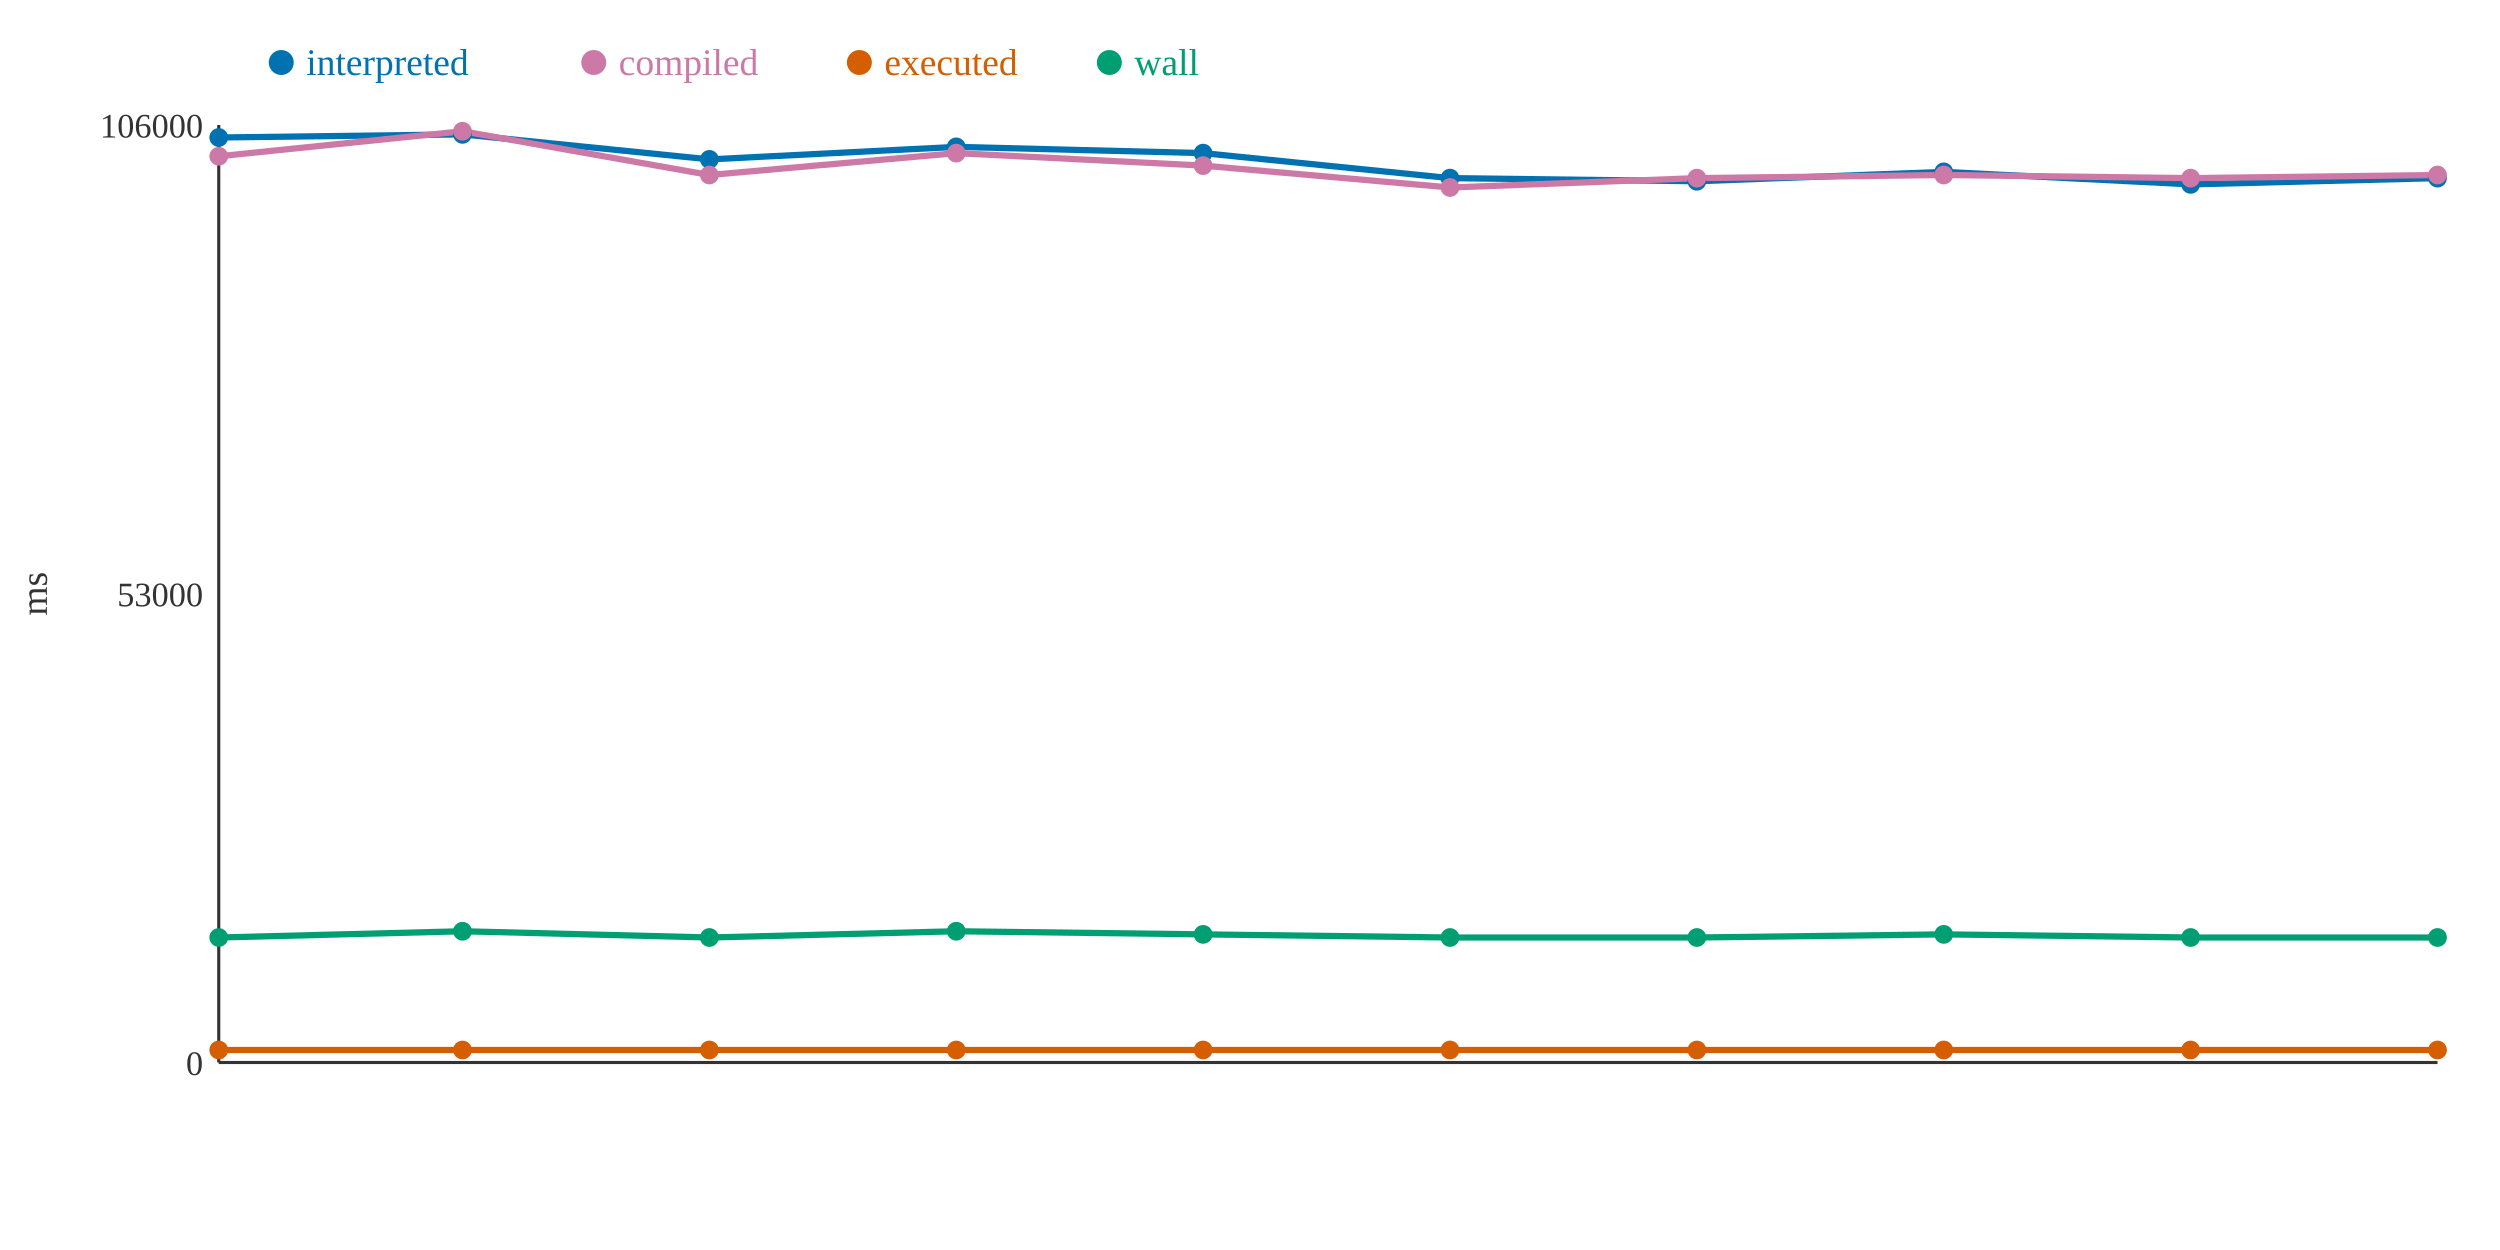
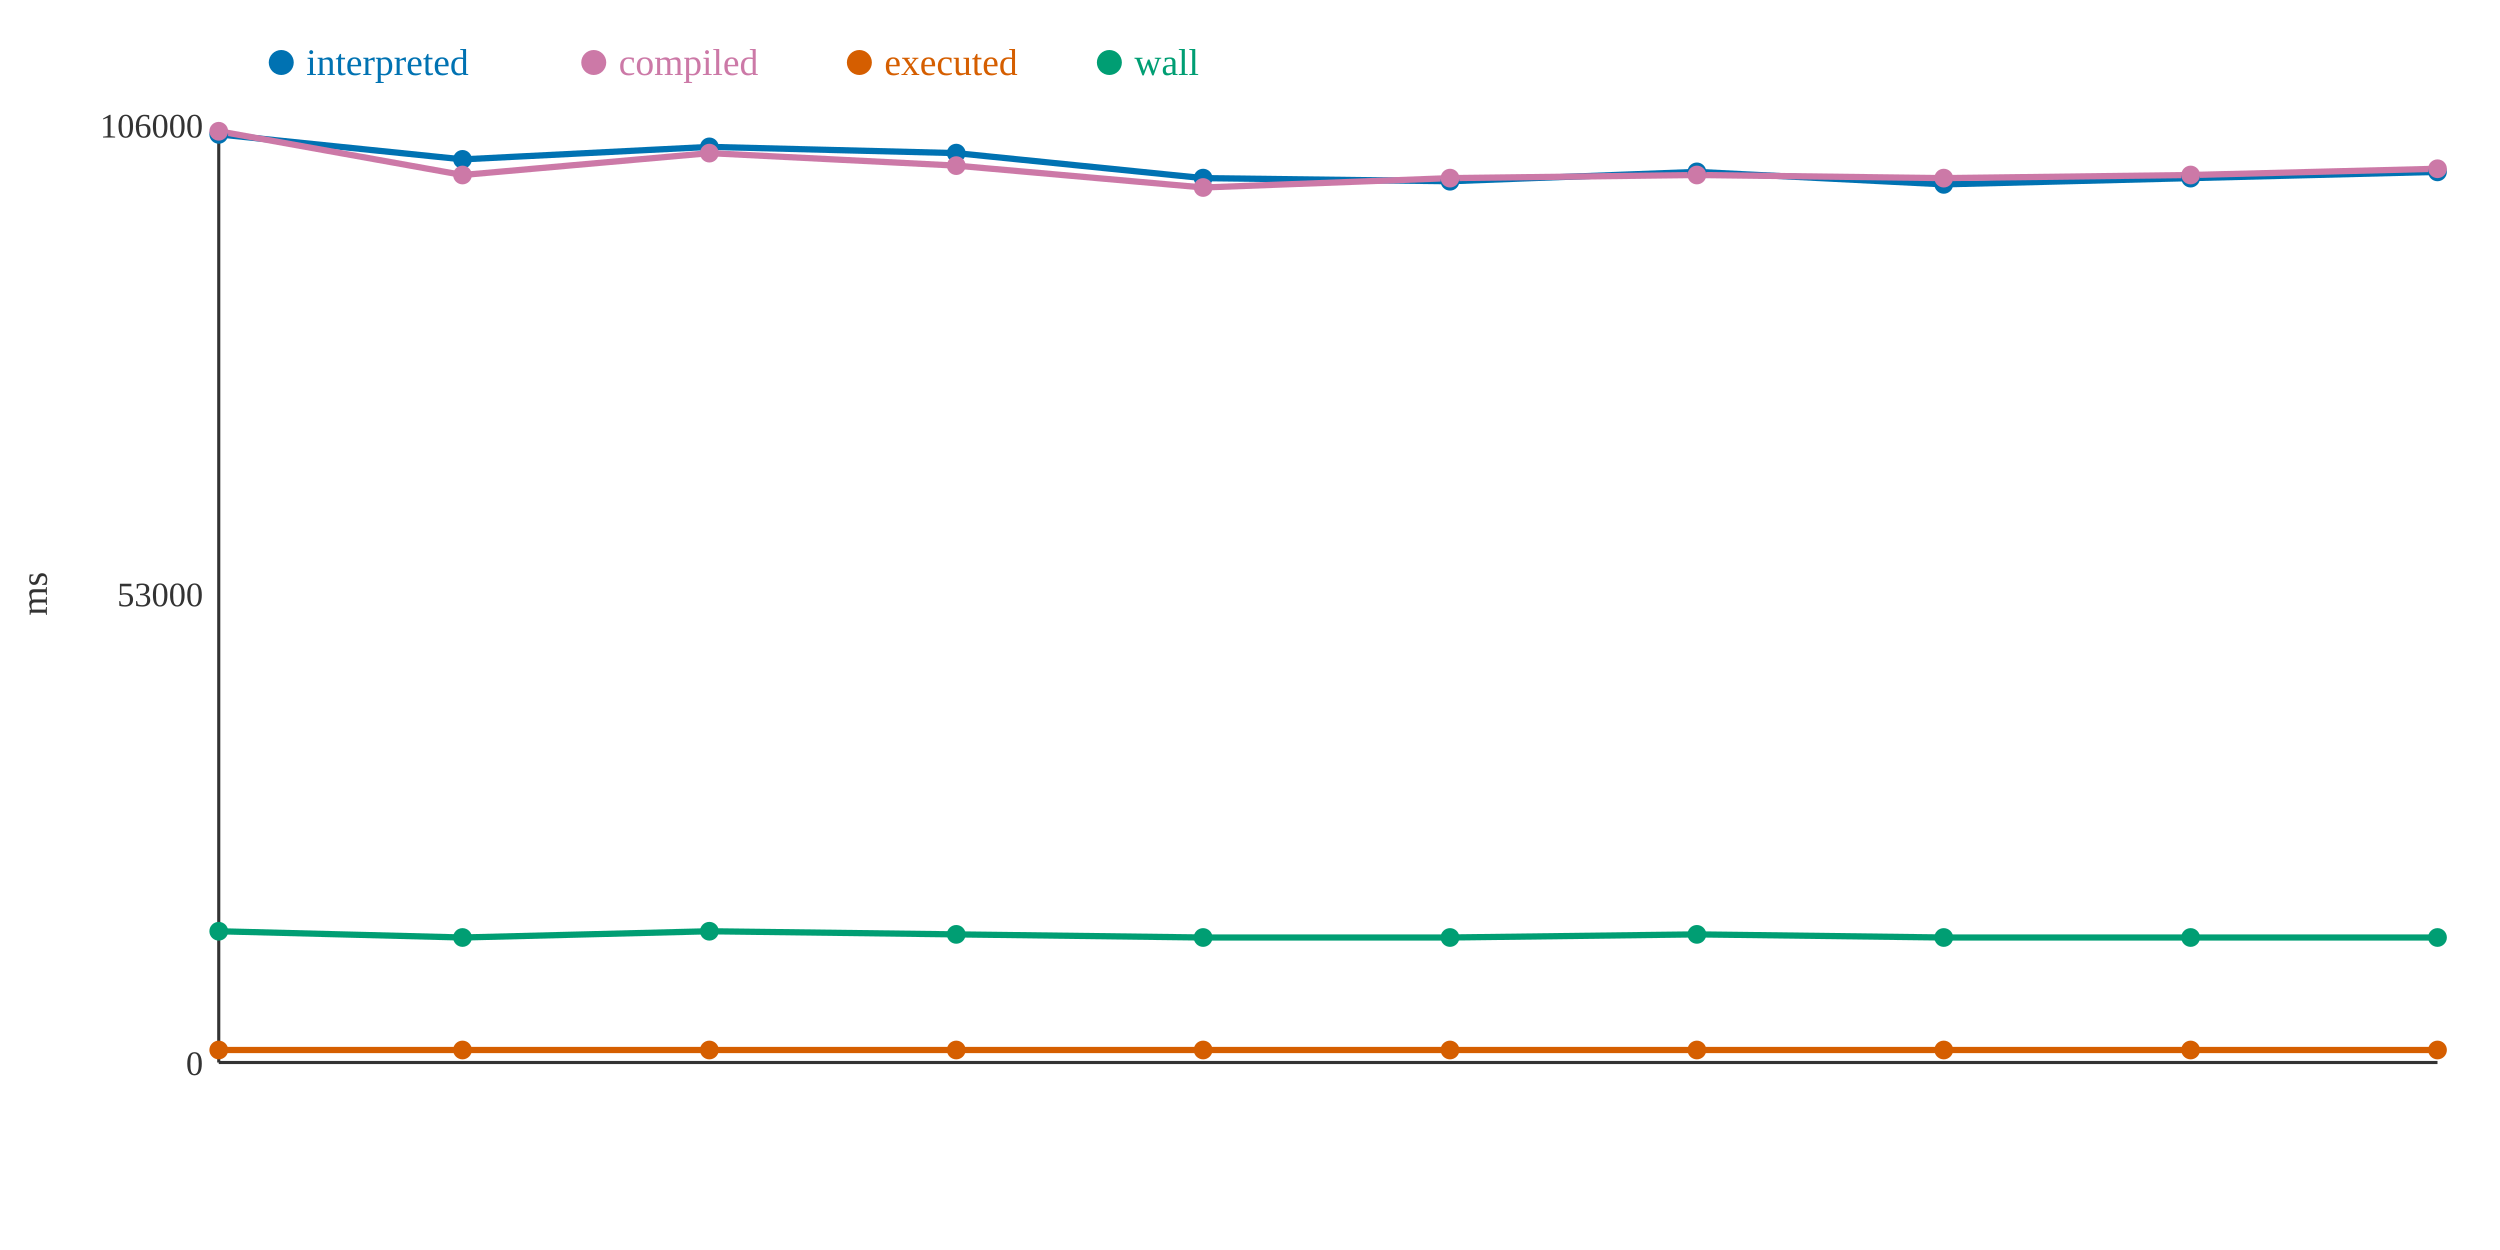
<svg xmlns="http://www.w3.org/2000/svg" width="800" height="400">
  <rect width="800" height="400" fill="white" />
  <line x1="70" y1="40" x2="70" y2="340" stroke="#333" stroke-width="1" />
  <line x1="70" y1="340" x2="780" y2="340" stroke="#333" stroke-width="1" />
  <text x="65" y="344" text-anchor="end" font-size="11" fill="#333">0</text>
  <text x="65" y="194" text-anchor="end" font-size="11" fill="#333">53000</text>
  <text x="65" y="44" text-anchor="end" font-size="11" fill="#333">106000</text>
  <text x="15" y="190" text-anchor="middle" font-size="12" fill="#333" transform="rotate(-90 15 190)">ms</text>
-   <polyline points="70,44 148,43 227,51 306,47 385,49 464,57 543,58 622,55 701,59 780,57" fill="none" stroke="#0072B2" stroke-width="2" />
-   <polyline points="70,50 148,42 227,56 306,49 385,53 464,60 543,57 622,56 701,57 780,56" fill="none" stroke="#CC79A7" stroke-width="2" />
+   <polyline points="70,43 148,51 227,47 306,49 385,57 464,58 543,55 622,59 701,57 780,55" fill="none" stroke="#0072B2" stroke-width="2" />
+   <polyline points="70,42 148,56 227,49 306,53 385,60 464,57 543,56 622,57 701,56 780,54" fill="none" stroke="#CC79A7" stroke-width="2" />
  <polyline points="70,336 148,336 227,336 306,336 385,336 464,336 543,336 622,336 701,336 780,336" fill="none" stroke="#D55E00" stroke-width="2" />
-   <polyline points="70,300 148,298 227,300 306,298 385,299 464,300 543,300 622,299 701,300 780,300" fill="none" stroke="#009E73" stroke-width="2" />
-   <circle cx="70" cy="44" r="3" fill="#0072B2" />
-   <circle cx="70" cy="50" r="3" fill="#CC79A7" />
+   <polyline points="70,298 148,300 227,298 306,299 385,300 464,300 543,299 622,300 701,300 780,300" fill="none" stroke="#009E73" stroke-width="2" />
+   <circle cx="70" cy="43" r="3" fill="#0072B2" />
+   <circle cx="70" cy="42" r="3" fill="#CC79A7" />
  <circle cx="70" cy="336" r="3" fill="#D55E00" />
-   <circle cx="70" cy="300" r="3" fill="#009E73" />
-   <circle cx="148" cy="43" r="3" fill="#0072B2" />
-   <circle cx="148" cy="42" r="3" fill="#CC79A7" />
+   <circle cx="70" cy="298" r="3" fill="#009E73" />
+   <circle cx="148" cy="51" r="3" fill="#0072B2" />
+   <circle cx="148" cy="56" r="3" fill="#CC79A7" />
  <circle cx="148" cy="336" r="3" fill="#D55E00" />
-   <circle cx="148" cy="298" r="3" fill="#009E73" />
-   <circle cx="227" cy="51" r="3" fill="#0072B2" />
-   <circle cx="227" cy="56" r="3" fill="#CC79A7" />
+   <circle cx="148" cy="300" r="3" fill="#009E73" />
+   <circle cx="227" cy="47" r="3" fill="#0072B2" />
+   <circle cx="227" cy="49" r="3" fill="#CC79A7" />
  <circle cx="227" cy="336" r="3" fill="#D55E00" />
-   <circle cx="227" cy="300" r="3" fill="#009E73" />
-   <circle cx="306" cy="47" r="3" fill="#0072B2" />
-   <circle cx="306" cy="49" r="3" fill="#CC79A7" />
+   <circle cx="227" cy="298" r="3" fill="#009E73" />
+   <circle cx="306" cy="49" r="3" fill="#0072B2" />
+   <circle cx="306" cy="53" r="3" fill="#CC79A7" />
  <circle cx="306" cy="336" r="3" fill="#D55E00" />
-   <circle cx="306" cy="298" r="3" fill="#009E73" />
-   <circle cx="385" cy="49" r="3" fill="#0072B2" />
-   <circle cx="385" cy="53" r="3" fill="#CC79A7" />
+   <circle cx="306" cy="299" r="3" fill="#009E73" />
+   <circle cx="385" cy="57" r="3" fill="#0072B2" />
+   <circle cx="385" cy="60" r="3" fill="#CC79A7" />
  <circle cx="385" cy="336" r="3" fill="#D55E00" />
-   <circle cx="385" cy="299" r="3" fill="#009E73" />
-   <circle cx="464" cy="57" r="3" fill="#0072B2" />
-   <circle cx="464" cy="60" r="3" fill="#CC79A7" />
+   <circle cx="385" cy="300" r="3" fill="#009E73" />
+   <circle cx="464" cy="58" r="3" fill="#0072B2" />
+   <circle cx="464" cy="57" r="3" fill="#CC79A7" />
  <circle cx="464" cy="336" r="3" fill="#D55E00" />
  <circle cx="464" cy="300" r="3" fill="#009E73" />
-   <circle cx="543" cy="58" r="3" fill="#0072B2" />
-   <circle cx="543" cy="57" r="3" fill="#CC79A7" />
+   <circle cx="543" cy="55" r="3" fill="#0072B2" />
+   <circle cx="543" cy="56" r="3" fill="#CC79A7" />
  <circle cx="543" cy="336" r="3" fill="#D55E00" />
-   <circle cx="543" cy="300" r="3" fill="#009E73" />
-   <circle cx="622" cy="55" r="3" fill="#0072B2" />
-   <circle cx="622" cy="56" r="3" fill="#CC79A7" />
+   <circle cx="543" cy="299" r="3" fill="#009E73" />
+   <circle cx="622" cy="59" r="3" fill="#0072B2" />
+   <circle cx="622" cy="57" r="3" fill="#CC79A7" />
  <circle cx="622" cy="336" r="3" fill="#D55E00" />
-   <circle cx="622" cy="299" r="3" fill="#009E73" />
-   <circle cx="701" cy="59" r="3" fill="#0072B2" />
-   <circle cx="701" cy="57" r="3" fill="#CC79A7" />
+   <circle cx="622" cy="300" r="3" fill="#009E73" />
+   <circle cx="701" cy="57" r="3" fill="#0072B2" />
+   <circle cx="701" cy="56" r="3" fill="#CC79A7" />
  <circle cx="701" cy="336" r="3" fill="#D55E00" />
  <circle cx="701" cy="300" r="3" fill="#009E73" />
-   <circle cx="780" cy="57" r="3" fill="#0072B2" />
-   <circle cx="780" cy="56" r="3" fill="#CC79A7" />
+   <circle cx="780" cy="55" r="3" fill="#0072B2" />
+   <circle cx="780" cy="54" r="3" fill="#CC79A7" />
  <circle cx="780" cy="336" r="3" fill="#D55E00" />
  <circle cx="780" cy="300" r="3" fill="#009E73" />
  <circle cx="90" cy="20" r="4" fill="#0072B2" />
  <text x="98" y="24" text-anchor="start" font-size="12" fill="#0072B2">interpreted</text>
  <circle cx="190" cy="20" r="4" fill="#CC79A7" />
  <text x="198" y="24" text-anchor="start" font-size="12" fill="#CC79A7">compiled</text>
  <circle cx="275" cy="20" r="4" fill="#D55E00" />
  <text x="283" y="24" text-anchor="start" font-size="12" fill="#D55E00">executed</text>
  <circle cx="355" cy="20" r="4" fill="#009E73" />
  <text x="363" y="24" text-anchor="start" font-size="12" fill="#009E73">wall</text>
</svg>
